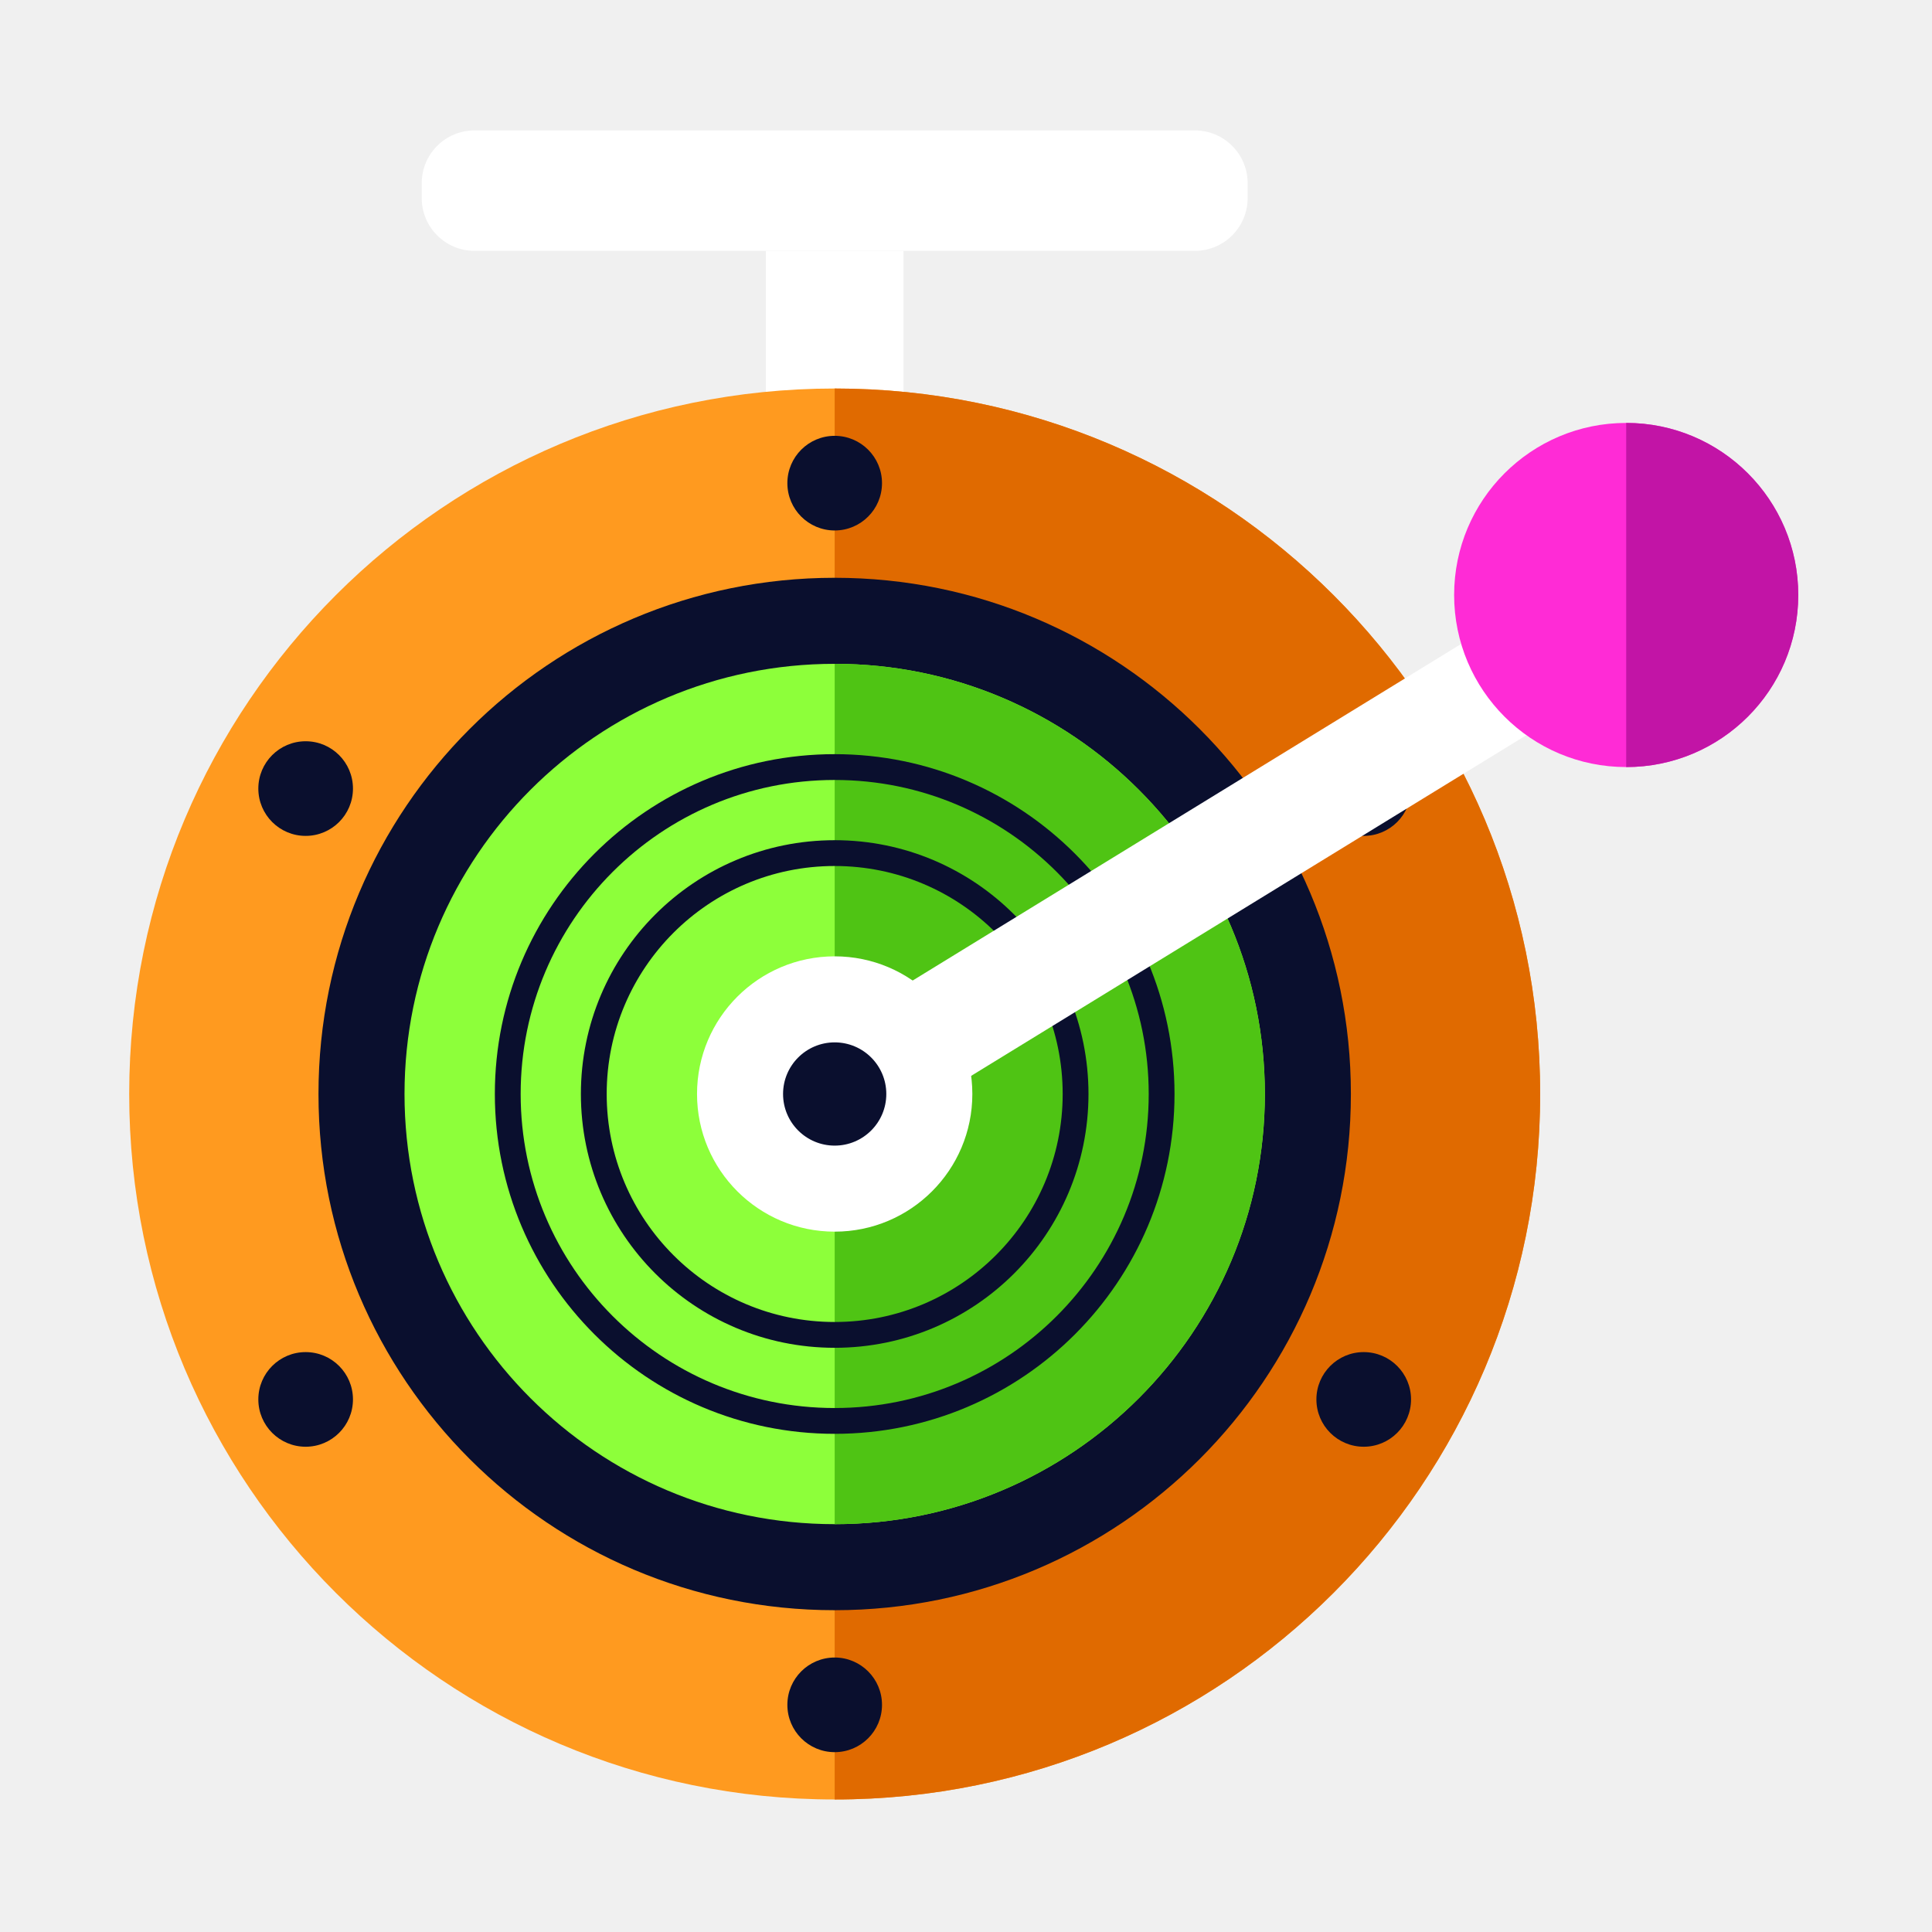
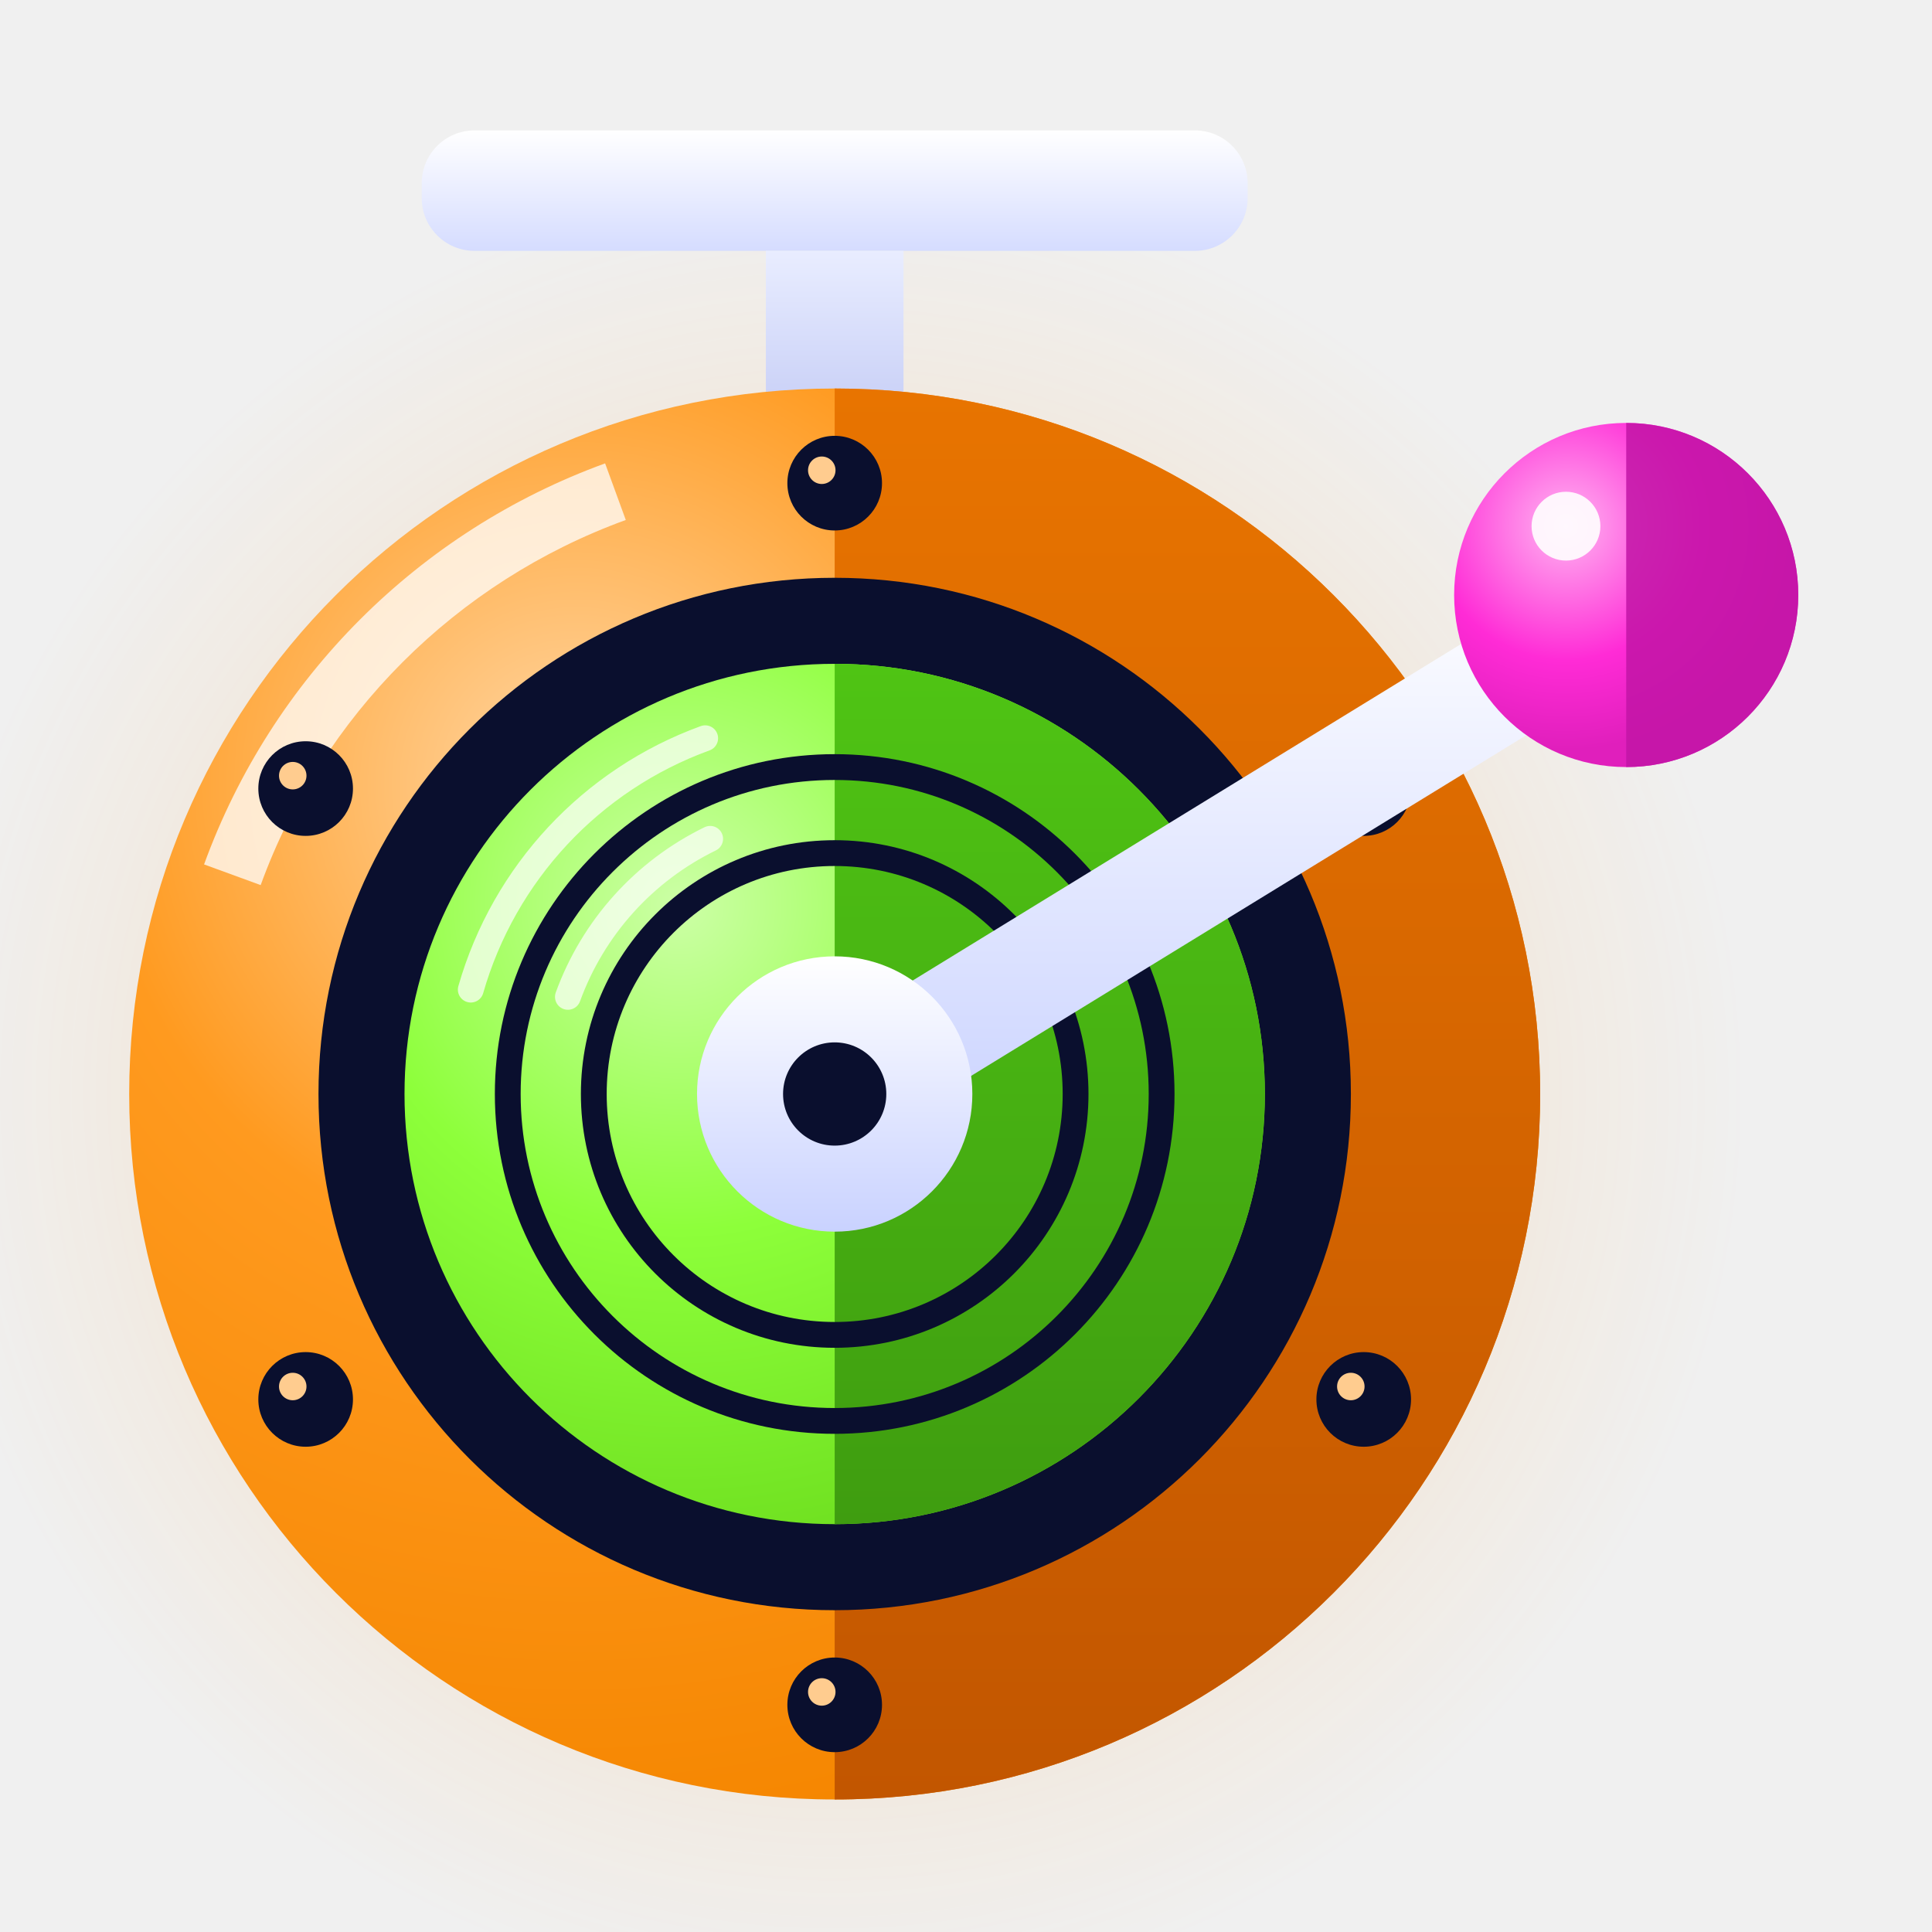
<svg xmlns="http://www.w3.org/2000/svg" width="256" height="256" viewBox="0 0 256 256">
+   <defs>
+     <radialGradient id="radial-gradient-1" cx="110.6" cy="144.96" r="120.84" gradientUnits="userSpaceOnUse">
+       <stop offset="0" stop-color="#ff9a1f" stop-opacity="0.3" />
+       <stop offset="0.55" stop-color="#ff9a1f" stop-opacity="0.135" />
+       <stop offset="1" stop-color="#ff9a1f" stop-opacity="0" />
+     </radialGradient>
+     <linearGradient id="linear-gradient-1" x1="110.6" y1="17.28" x2="110.6" y2="33.24" gradientUnits="userSpaceOnUse">
+       <stop offset="0" stop-color="#ffffff" />
+       <stop offset="1" stop-color="#d5dcff" />
+     </linearGradient>
+     <linearGradient id="linear-gradient-2" x1="110.6" y1="33.24" x2="110.6" y2="58.32" gradientUnits="userSpaceOnUse">
+       <stop offset="0" stop-color="#e9edff" />
+       <stop offset="1" stop-color="#c2caf5" />
+     </linearGradient>
+     <radialGradient id="radial-gradient-2" cx="76.4" cy="103.92" r="141.36" gradientUnits="userSpaceOnUse">
+       <stop offset="0" stop-color="#ffd7a5" />
+       <stop offset="0.45" stop-color="#ff9a1f" />
+       <stop offset="1" stop-color="#f58600" />
+     </radialGradient>
+     <linearGradient id="linear-gradient-3" x1="157.34" y1="51.48" x2="157.34" y2="238.44" gradientUnits="userSpaceOnUse">
+       <stop offset="0" stop-color="#e87400" />
+       <stop offset="1" stop-color="#c25600" />
+     </linearGradient>
+     <radialGradient id="radial-gradient-3" cx="90.08" cy="119.88" r="86.64" gradientUnits="userSpaceOnUse">
+       <stop offset="0" stop-color="#ccffa6" />
+       <stop offset="0.5" stop-color="#8dff3a" />
+       <stop offset="1" stop-color="#6fe020" />
+     </radialGradient>
+     <linearGradient id="linear-gradient-4" x1="139.1" y1="87.96" x2="139.1" y2="201.96" gradientUnits="userSpaceOnUse">
+       <stop offset="0" stop-color="#4fc414" />
+       <stop offset="1" stop-color="#3f9d10" />
+     </linearGradient>
+     <linearGradient id="linear-gradient-5" x1="160.76" y1="75.99" x2="160.76" y2="152.37" gradientUnits="userSpaceOnUse">
+       <stop offset="0" stop-color="#ffffff" />
+       <stop offset="1" stop-color="#c9d2ff" />
+     </linearGradient>
+     <linearGradient id="linear-gradient-6" x1="110.6" y1="126.72" x2="110.6" y2="163.2" gradientUnits="userSpaceOnUse">
+       <stop offset="0" stop-color="#ffffff" />
+       <stop offset="1" stop-color="#c9d2ff" />
+     </linearGradient>
+     <radialGradient id="radial-gradient-4" cx="207.5" cy="69.72" r="29.64" gradientUnits="userSpaceOnUse">
+       <stop offset="0" stop-color="#ffb5f1" />
+       <stop offset="0.6" stop-color="#ff2bd6" />
+       <stop offset="1" stop-color="#e01fbc" />
+     </radialGradient>
+   </defs>
  <g>
    <g>
-       <path d="M62.88 17.28 L158.32 17.28 C162.19 17.28 165.32 20.41 165.32 24.28 L165.32 26.24 C165.32 30.11 162.19 33.24 158.32 33.24 L62.88 33.24 C59.01 33.24 55.88 30.11 55.88 26.24 L55.88 24.28 C55.88 20.41 59.01 17.28 62.88 17.28 Z" fill="#ffffff" />
-       <rect x="101.48" y="33.24" width="18.24" height="25.08" fill="#ffffff" />
-       <circle cx="110.6" cy="144.96" r="93.48" fill="#ff9a1f" />
-       <path d="M110.6 51.48 C162.23 51.48 204.08 93.33 204.08 144.96 C204.08 196.59 162.23 238.44 110.6 238.44 Z" fill="#e06a00" />
+       <circle cx="110.6" cy="144.96" r="120.84" fill="url(#radial-gradient-1)" />
+       <path d="M62.88 17.28 L158.32 17.28 C162.19 17.28 165.32 20.41 165.32 24.28 L165.32 26.24 C165.32 30.11 162.19 33.24 158.32 33.24 L62.88 33.24 C59.01 33.24 55.88 30.11 55.88 26.24 L55.88 24.28 C55.88 20.41 59.01 17.28 62.88 17.28 Z" fill="url(#linear-gradient-1)" />
+       <rect x="101.48" y="33.24" width="18.24" height="25.08" fill="url(#linear-gradient-2)" />
+       <circle cx="110.6" cy="144.96" r="93.48" fill="url(#radial-gradient-2)" />
+       <path d="M110.6 51.48 C162.23 51.48 204.08 93.33 204.08 144.96 C204.08 196.59 162.23 238.44 110.6 238.44 Z" fill="url(#linear-gradient-3)" />
+       <path d="M27.04 114.54 C36.03 89.84 55.48 70.39 80.18 61.4 L82.92 68.9 C60.43 77.08 42.72 94.79 34.54 117.28 Z" fill="#ffffff" opacity="0.75" />
      <circle cx="110.6" cy="144.96" r="68.4" fill="#0a0f2e" />
-       <circle cx="110.6" cy="144.96" r="57" fill="#8dff3a" />
-       <path d="M110.6 87.96 C142.08 87.96 167.6 113.48 167.6 144.96 C167.6 176.44 142.08 201.96 110.6 201.96 Z" fill="#4fc414" />
+       <circle cx="110.6" cy="144.96" r="57" fill="url(#radial-gradient-3)" />
+       <path d="M110.6 87.96 C142.08 87.96 167.6 113.48 167.6 144.96 C167.6 176.44 142.08 201.96 110.6 201.96 Z" fill="url(#linear-gradient-4)" />
      <circle cx="110.6" cy="144.96" r="43.32" fill="none" stroke="#0a0f2e" stroke-width="3.42" stroke-linecap="round" stroke-linejoin="round" />
      <circle cx="110.6" cy="144.96" r="31.92" fill="none" stroke="#0a0f2e" stroke-width="3.42" stroke-linecap="round" stroke-linejoin="round" />
+       <path d="M62.38 131.13 C66.8 115.7 78.35 103.31 93.44 97.82 M75.25 132.09 C78.58 122.93 85.34 115.42 94.1 111.15" fill="none" stroke="#ffffff" stroke-width="3.42" stroke-linecap="round" stroke-linejoin="round" opacity="0.7" />
      <circle cx="180.7" cy="185.43" r="6.27" fill="#0a0f2e" />
+       <circle cx="178.99" cy="183.72" r="1.82" fill="#ffcc8f" />
      <circle cx="110.6" cy="225.9" r="6.27" fill="#0a0f2e" />
+       <circle cx="108.89" cy="224.19" r="1.82" fill="#ffcc8f" />
      <circle cx="40.5" cy="185.43" r="6.27" fill="#0a0f2e" />
+       <circle cx="38.79" cy="183.72" r="1.82" fill="#ffcc8f" />
      <circle cx="40.5" cy="104.49" r="6.27" fill="#0a0f2e" />
+       <circle cx="38.79" cy="102.78" r="1.82" fill="#ffcc8f" />
      <circle cx="110.6" cy="64.02" r="6.27" fill="#0a0f2e" />
+       <circle cx="108.89" cy="62.31" r="1.82" fill="#ffcc8f" />
      <circle cx="180.7" cy="104.49" r="6.27" fill="#0a0f2e" />
-       <line x1="110.6" y1="144.96" x2="210.92" y2="83.4" fill="none" stroke="#ffffff" stroke-width="14.82" stroke-linecap="round" stroke-linejoin="round" />
-       <circle cx="110.6" cy="144.96" r="18.24" fill="#ffffff" />
+       <circle cx="178.99" cy="102.78" r="1.82" fill="#ffcc8f" />
+       <line x1="110.6" y1="144.96" x2="210.92" y2="83.4" fill="none" stroke="url(#linear-gradient-5)" stroke-width="14.82" stroke-linecap="round" stroke-linejoin="round" />
+       <circle cx="110.6" cy="144.96" r="18.24" fill="url(#linear-gradient-6)" />
      <circle cx="110.6" cy="144.96" r="6.84" fill="#0a0f2e" />
-       <circle cx="215.48" cy="78.84" r="22.8" fill="#ff2bd6" />
-       <path d="M215.48 56.04 C228.07 56.04 238.28 66.25 238.28 78.84 C238.28 91.43 228.07 101.64 215.48 101.64 Z" fill="#c214a6" />
+       <circle cx="215.48" cy="78.84" r="22.8" fill="url(#radial-gradient-4)" />
+       <path d="M215.48 56.04 C228.07 56.04 238.28 66.25 238.28 78.84 C238.28 91.43 228.07 101.64 215.48 101.64 Z" fill="#c214a6" opacity="0.85" />
+       <circle cx="207.5" cy="69.72" r="4.56" fill="#ffffff" opacity="0.9" />
    </g>
  </g>
</svg>
